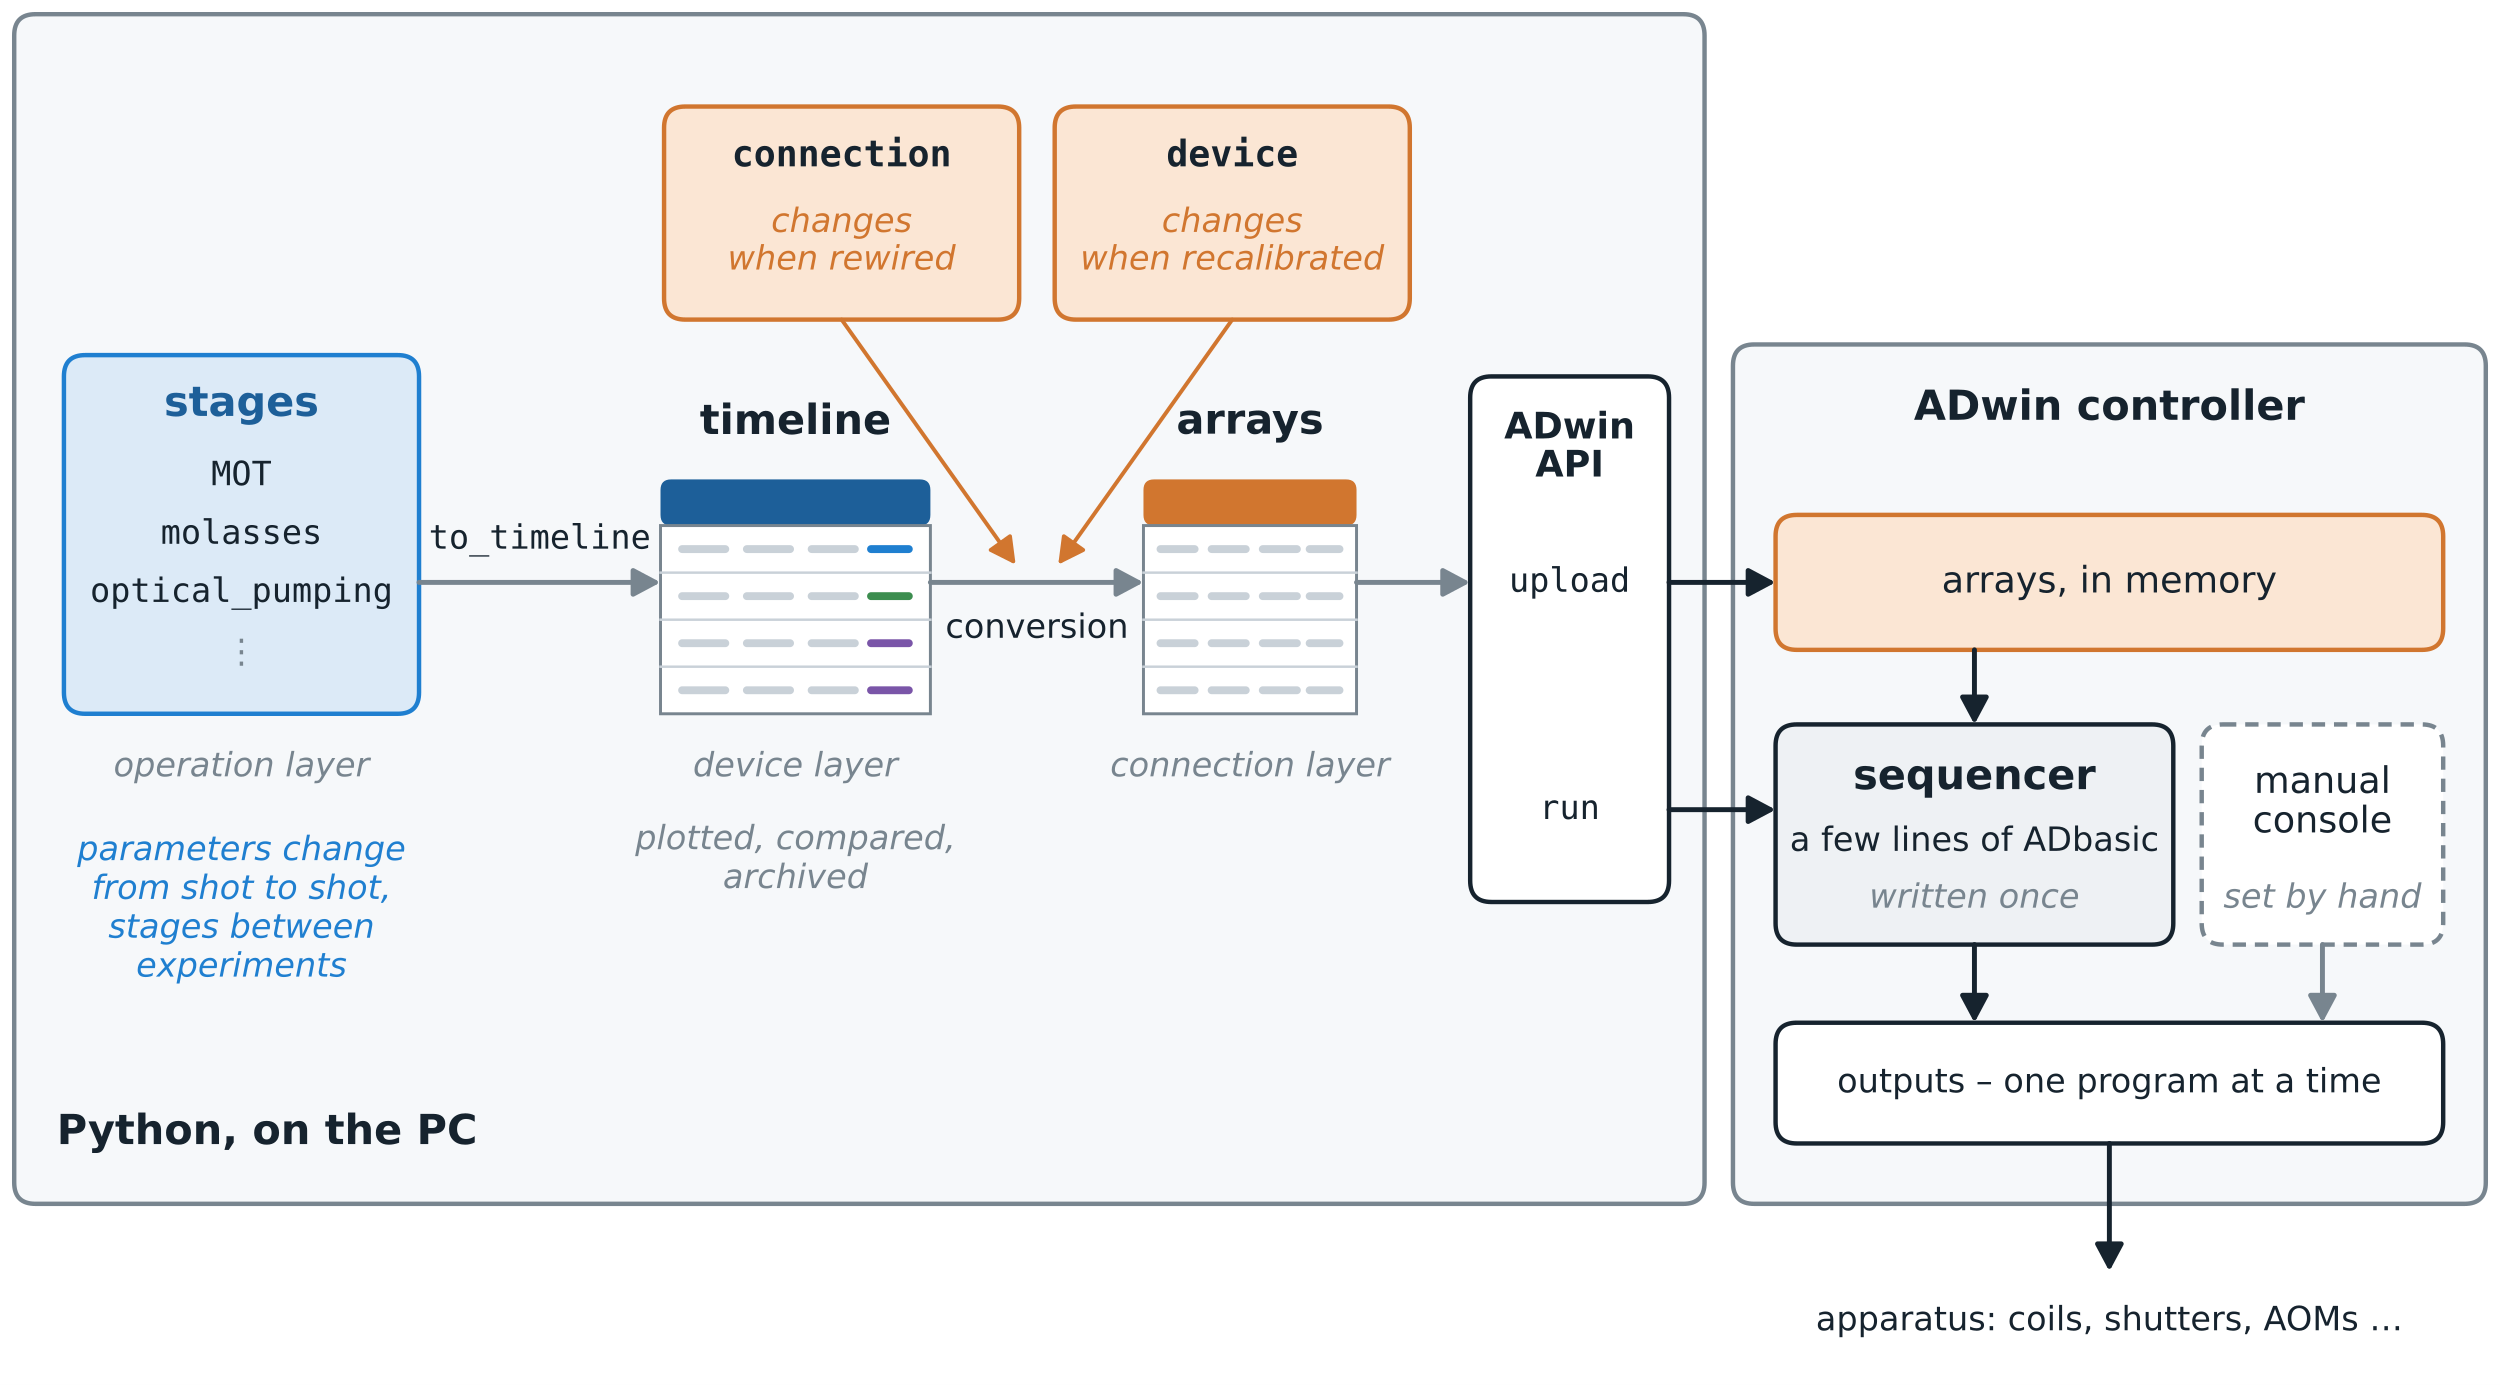
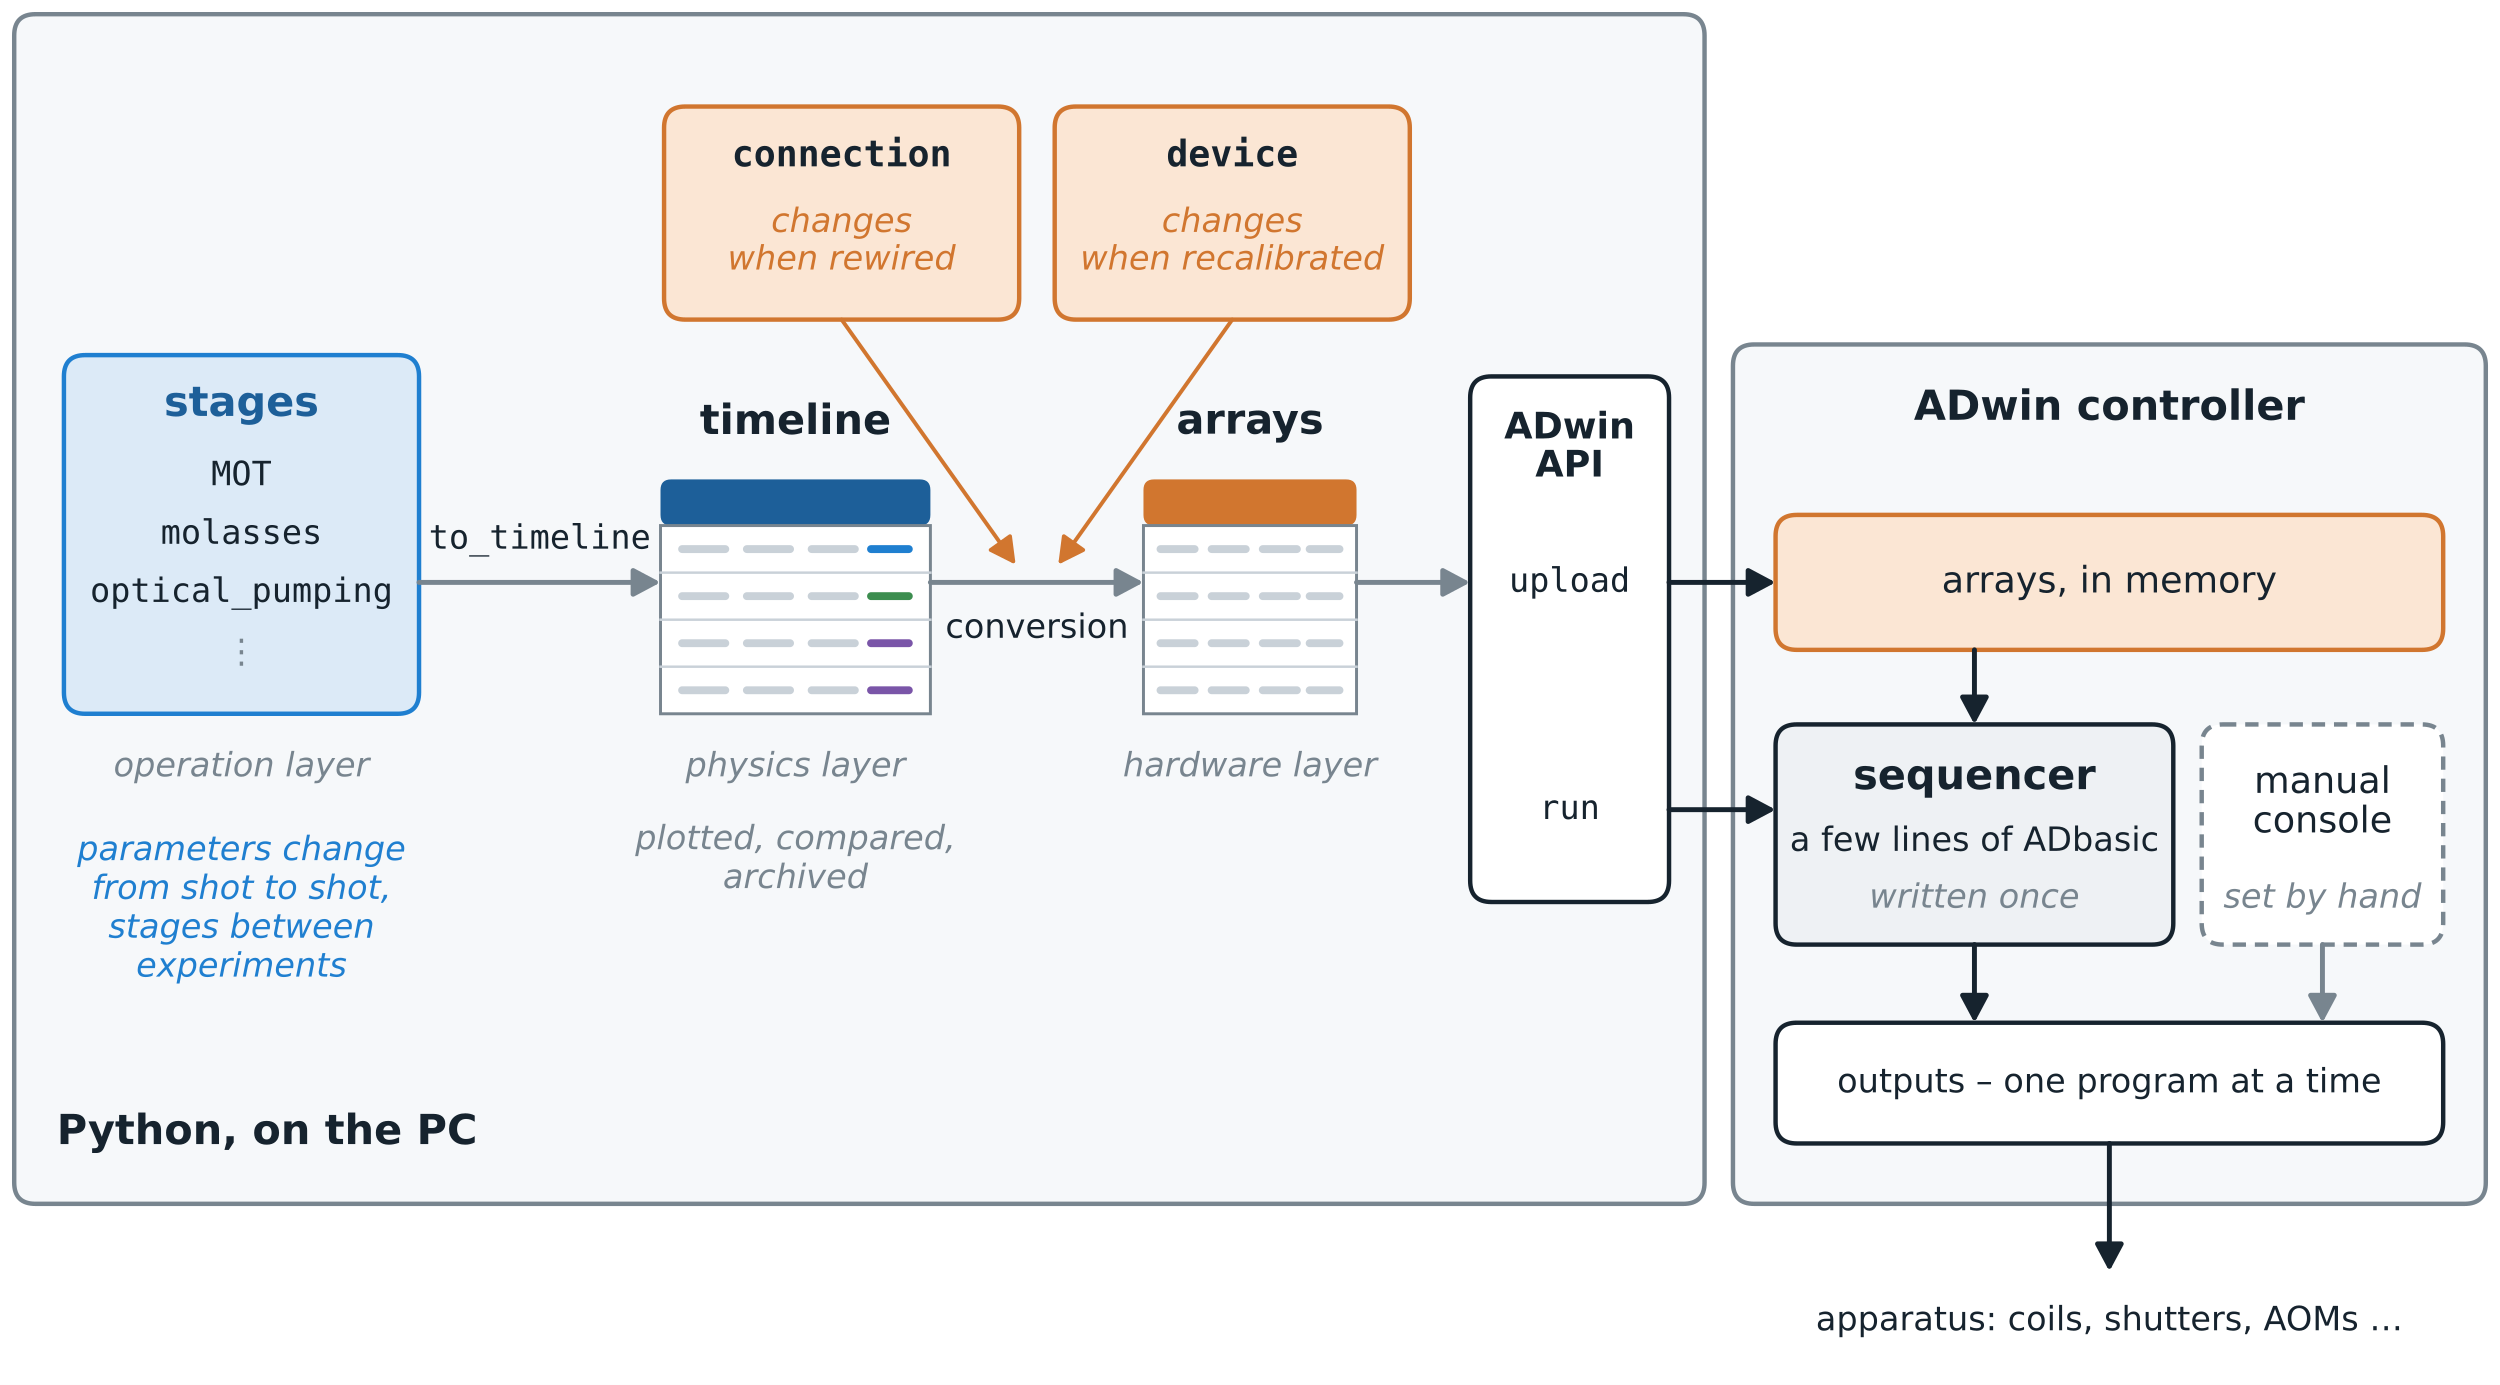
<svg xmlns="http://www.w3.org/2000/svg" width="506.88pt" height="280.8pt" viewBox="0 0 506.88 280.8" version="1.1">
  <defs>
    <style type="text/css">*{stroke-linejoin: round; stroke-linecap: butt}</style>
  </defs>
  <g id="figure_1">
    <g id="patch_1">
      <path d="M 0 280.8  L 506.88 280.8  L 506.88 0  L 0 0  z " style="fill: #ffffff" />
    </g>
    <g id="axes_1">
      <g id="patch_2">
-         <path d="M 7.2 2.88  L 341.28 2.88  Q 345.6 2.88 345.6 7.2  L 345.6 239.76  Q 345.6 244.08 341.28 244.08  L 7.2 244.08  Q 2.88 244.08 2.88 239.76  L 2.88 7.2  Q 2.88 2.88 7.2 2.88  z " clip-path="url(#pf2d067fc3a)" style="fill: #f6f8fa; stroke: #78858f; stroke-width: 0.9; stroke-linejoin: miter" />
+         <path d="M 7.2 2.88  L 341.28 2.88  Q 345.6 2.88 345.6 7.2  L 345.6 239.76  Q 345.6 244.08 341.28 244.08  L 7.2 244.08  Q 2.88 244.08 2.88 239.76  L 2.88 7.2  Q 2.88 2.88 7.2 2.88  z " clip-path="url(#p62534dc62f)" style="fill: #f6f8fa; stroke: #78858f; stroke-width: 0.9; stroke-linejoin: miter" />
      </g>
      <g id="patch_3">
-         <path d="M 355.68 69.84  L 499.68 69.84  Q 504 69.84 504 74.16  L 504 239.76  Q 504 244.08 499.68 244.08  L 355.68 244.08  Q 351.36 244.08 351.36 239.76  L 351.36 74.16  Q 351.36 69.84 355.68 69.84  z " clip-path="url(#pf2d067fc3a)" style="fill: #f6f8fa; stroke: #78858f; stroke-width: 0.9; stroke-linejoin: miter" />
+         <path d="M 355.68 69.84  L 499.68 69.84  Q 504 69.84 504 74.16  L 504 239.76  Q 504 244.08 499.68 244.08  L 355.68 244.08  Q 351.36 244.08 351.36 239.76  L 351.36 74.16  Q 351.36 69.84 355.68 69.84  z " clip-path="url(#p62534dc62f)" style="fill: #f6f8fa; stroke: #78858f; stroke-width: 0.9; stroke-linejoin: miter" />
      </g>
      <g id="patch_4">
-         <path d="M 17.28 72  L 80.64 72  Q 84.96 72 84.96 76.32  L 84.96 140.4  Q 84.96 144.72 80.64 144.72  L 17.28 144.72  Q 12.96 144.72 12.96 140.4  L 12.96 76.32  Q 12.96 72 17.28 72  z " clip-path="url(#pf2d067fc3a)" style="fill: #dceaf7; stroke: #1f7fd0; stroke-width: 0.9; stroke-linejoin: miter" />
+         <path d="M 17.28 72  L 80.64 72  Q 84.96 72 84.96 76.32  L 84.96 140.4  Q 84.96 144.72 80.64 144.72  L 17.28 144.72  Q 12.96 144.72 12.96 140.4  L 12.96 76.32  Q 12.96 72 17.28 72  z " clip-path="url(#p62534dc62f)" style="fill: #dceaf7; stroke: #1f7fd0; stroke-width: 0.9; stroke-linejoin: miter" />
      </g>
      <g id="patch_5">
-         <path d="M 138.96 21.6  L 202.32 21.6  Q 206.64 21.6 206.64 25.92  L 206.64 60.48  Q 206.64 64.8 202.32 64.8  L 138.96 64.8  Q 134.64 64.8 134.64 60.48  L 134.64 25.92  Q 134.64 21.6 138.96 21.6  z " clip-path="url(#pf2d067fc3a)" style="fill: #fbe6d4; stroke: #d1762f; stroke-width: 0.9; stroke-linejoin: miter" />
+         <path d="M 138.96 21.6  L 202.32 21.6  Q 206.64 21.6 206.64 25.92  L 206.64 60.48  Q 206.64 64.8 202.32 64.8  L 138.96 64.8  Q 134.64 64.8 134.64 60.48  L 134.64 25.92  Q 134.64 21.6 138.96 21.6  z " clip-path="url(#p62534dc62f)" style="fill: #fbe6d4; stroke: #d1762f; stroke-width: 0.9; stroke-linejoin: miter" />
      </g>
      <g id="patch_6">
-         <path d="M 218.16 21.6  L 281.52 21.6  Q 285.84 21.6 285.84 25.92  L 285.84 60.48  Q 285.84 64.8 281.52 64.8  L 218.16 64.8  Q 213.84 64.8 213.84 60.48  L 213.84 25.92  Q 213.84 21.6 218.16 21.6  z " clip-path="url(#pf2d067fc3a)" style="fill: #fbe6d4; stroke: #d1762f; stroke-width: 0.9; stroke-linejoin: miter" />
+         <path d="M 218.16 21.6  L 281.52 21.6  Q 285.84 21.6 285.84 25.92  L 285.84 60.48  Q 285.84 64.8 281.52 64.8  L 218.16 64.8  Q 213.84 64.8 213.84 60.48  L 213.84 25.92  Q 213.84 21.6 218.16 21.6  z " clip-path="url(#p62534dc62f)" style="fill: #fbe6d4; stroke: #d1762f; stroke-width: 0.9; stroke-linejoin: miter" />
      </g>
      <g id="patch_7">
-         <path d="M 302.4 76.32  L 334.08 76.32  Q 338.4 76.32 338.4 80.64  L 338.4 178.56  Q 338.4 182.88 334.08 182.88  L 302.4 182.88  Q 298.08 182.88 298.08 178.56  L 298.08 80.64  Q 298.08 76.32 302.4 76.32  z " clip-path="url(#pf2d067fc3a)" style="fill: #ffffff; stroke: #16232e; stroke-width: 0.9; stroke-linejoin: miter" />
+         <path d="M 302.4 76.32  L 334.08 76.32  Q 338.4 76.32 338.4 80.64  L 338.4 178.56  Q 338.4 182.88 334.08 182.88  L 302.4 182.88  Q 298.08 182.88 298.08 178.56  L 298.08 80.64  Q 298.08 76.32 302.4 76.32  z " clip-path="url(#p62534dc62f)" style="fill: #ffffff; stroke: #16232e; stroke-width: 0.9; stroke-linejoin: miter" />
      </g>
      <g id="patch_8">
-         <path d="M 364.32 104.4  L 491.04 104.4  Q 495.36 104.4 495.36 108.72  L 495.36 127.44  Q 495.36 131.76 491.04 131.76  L 364.32 131.76  Q 360 131.76 360 127.44  L 360 108.72  Q 360 104.4 364.32 104.4  z " clip-path="url(#pf2d067fc3a)" style="fill: #fbe6d4; stroke: #d1762f; stroke-width: 0.9; stroke-linejoin: miter" />
+         <path d="M 364.32 104.4  L 491.04 104.4  Q 495.36 104.4 495.36 108.72  L 495.36 127.44  Q 495.36 131.76 491.04 131.76  L 364.32 131.76  Q 360 131.76 360 127.44  L 360 108.72  Q 360 104.4 364.32 104.4  z " clip-path="url(#p62534dc62f)" style="fill: #fbe6d4; stroke: #d1762f; stroke-width: 0.9; stroke-linejoin: miter" />
      </g>
      <g id="patch_9">
-         <path d="M 364.32 146.88  L 436.32 146.88  Q 440.64 146.88 440.64 151.2  L 440.64 187.2  Q 440.64 191.52 436.32 191.52  L 364.32 191.52  Q 360 191.52 360 187.2  L 360 151.2  Q 360 146.88 364.32 146.88  z " clip-path="url(#pf2d067fc3a)" style="fill: #eef1f4; stroke: #16232e; stroke-width: 0.9; stroke-linejoin: miter" />
+         <path d="M 364.32 146.88  L 436.32 146.88  Q 440.64 146.88 440.64 151.2  L 440.64 187.2  Q 440.64 191.52 436.32 191.52  L 364.32 191.52  Q 360 191.52 360 187.2  L 360 151.2  Q 360 146.88 364.32 146.88  z " clip-path="url(#p62534dc62f)" style="fill: #eef1f4; stroke: #16232e; stroke-width: 0.9; stroke-linejoin: miter" />
      </g>
      <g id="patch_10">
-         <path d="M 450.72 146.88  L 491.04 146.88  Q 495.36 146.88 495.36 151.2  L 495.36 187.2  Q 495.36 191.52 491.04 191.52  L 450.72 191.52  Q 446.4 191.52 446.4 187.2  L 446.4 151.2  Q 446.4 146.88 450.72 146.88  z " clip-path="url(#pf2d067fc3a)" style="fill: #ffffff; stroke-dasharray: 2.7,1.8; stroke-dashoffset: 0; stroke: #78858f; stroke-width: 0.9; stroke-linejoin: miter" />
+         <path d="M 450.72 146.88  L 491.04 146.88  Q 495.36 146.88 495.36 151.2  L 495.36 187.2  Q 495.36 191.52 491.04 191.52  L 450.72 191.52  Q 446.4 191.52 446.4 187.2  L 446.4 151.2  Q 446.4 146.88 450.72 146.88  z " clip-path="url(#p62534dc62f)" style="fill: #ffffff; stroke-dasharray: 2.7,1.8; stroke-dashoffset: 0; stroke: #78858f; stroke-width: 0.9; stroke-linejoin: miter" />
      </g>
      <g id="patch_11">
-         <path d="M 364.32 207.36  L 491.04 207.36  Q 495.36 207.36 495.36 211.68  L 495.36 227.52  Q 495.36 231.84 491.04 231.84  L 364.32 231.84  Q 360 231.84 360 227.52  L 360 211.68  Q 360 207.36 364.32 207.36  z " clip-path="url(#pf2d067fc3a)" style="fill: #ffffff; stroke: #16232e; stroke-width: 0.9; stroke-linejoin: miter" />
+         <path d="M 364.32 207.36  L 491.04 207.36  Q 495.36 207.36 495.36 211.68  L 495.36 227.52  Q 495.36 231.84 491.04 231.84  L 364.32 231.84  Q 360 231.84 360 227.52  L 360 211.68  Q 360 207.36 364.32 207.36  z " clip-path="url(#p62534dc62f)" style="fill: #ffffff; stroke: #16232e; stroke-width: 0.9; stroke-linejoin: miter" />
      </g>
      <g id="patch_12">
-         <path d="M 136.08 97.2  L 186.48 97.2  Q 188.64 97.2 188.64 99.36  L 188.64 104.4  Q 188.64 106.56 186.48 106.56  L 136.08 106.56  Q 133.92 106.56 133.92 104.4  L 133.92 99.36  Q 133.92 97.2 136.08 97.2  z " clip-path="url(#pf2d067fc3a)" style="fill: #1d5f99" />
+         <path d="M 136.08 97.2  L 186.48 97.2  Q 188.64 97.2 188.64 99.36  L 188.64 104.4  Q 188.64 106.56 186.48 106.56  L 136.08 106.56  Q 133.92 106.56 133.92 104.4  L 133.92 99.36  Q 133.92 97.2 136.08 97.2  z " clip-path="url(#p62534dc62f)" style="fill: #1d5f99" />
      </g>
      <g id="patch_13">
-         <path d="M 133.92 106.56  L 188.64 106.56  L 188.64 144.72  L 133.92 144.72  z " clip-path="url(#pf2d067fc3a)" style="fill: #ffffff; stroke: #78858f; stroke-width: 0.6; stroke-linejoin: miter" />
+         <path d="M 133.92 106.56  L 188.64 106.56  L 188.64 144.72  L 133.92 144.72  z " clip-path="url(#p62534dc62f)" style="fill: #ffffff; stroke: #78858f; stroke-width: 0.6; stroke-linejoin: miter" />
      </g>
      <g id="patch_14">
-         <path d="M 234 97.2  L 272.88 97.2  Q 275.04 97.2 275.04 99.36  L 275.04 104.4  Q 275.04 106.56 272.88 106.56  L 234 106.56  Q 231.84 106.56 231.84 104.4  L 231.84 99.36  Q 231.84 97.2 234 97.2  z " clip-path="url(#pf2d067fc3a)" style="fill: #d1762f" />
+         <path d="M 234 97.2  L 272.88 97.2  Q 275.04 97.2 275.04 99.36  L 275.04 104.4  Q 275.04 106.56 272.88 106.56  L 234 106.56  Q 231.84 106.56 231.84 104.4  L 231.84 99.36  Q 231.84 97.2 234 97.2  z " clip-path="url(#p62534dc62f)" style="fill: #d1762f" />
      </g>
      <g id="patch_15">
-         <path d="M 231.84 106.56  L 275.04 106.56  L 275.04 144.72  L 231.84 144.72  z " clip-path="url(#pf2d067fc3a)" style="fill: #ffffff; stroke: #78858f; stroke-width: 0.6; stroke-linejoin: miter" />
+         <path d="M 231.84 106.56  L 275.04 106.56  L 275.04 144.72  L 231.84 144.72  z " clip-path="url(#p62534dc62f)" style="fill: #ffffff; stroke: #78858f; stroke-width: 0.6; stroke-linejoin: miter" />
      </g>
      <g id="text_1">
        <text style="font-weight: 700; font-size: 8.4px; font-family: 'DejaVu Sans'; text-anchor: start; fill: #16232e" x="11.52" y="231.965" transform="rotate(-0 11.52 231.9651)">Python, on the PC</text>
      </g>
      <g id="text_2">
        <text style="font-weight: 700; font-size: 8.4px; font-family: 'DejaVu Sans'; text-anchor: middle; fill: #16232e" x="427.68" y="85.118" transform="rotate(-0 427.68 85.11787)">ADwin controller</text>
      </g>
      <g id="text_3">
        <text style="font-weight: 700; font-size: 8.4px; font-family: 'DejaVu Sans'; text-anchor: middle; fill: #1d5f99" x="48.96" y="84.332" transform="rotate(-0 48.96 84.33225)">stages</text>
      </g>
      <g id="text_4">
        <text style="font-size: 6.8px; font-family: 'DejaVu Sans Mono'; text-anchor: middle; fill: #16232e" x="48.96" y="98.374" transform="rotate(-0 48.96 98.37444)">MOT</text>
      </g>
      <g id="text_5">
        <text style="font-size: 6.8px; font-family: 'DejaVu Sans Mono'; text-anchor: middle; fill: #16232e" x="48.96" y="110.254" transform="rotate(-0 48.96 110.2544)">molasses</text>
      </g>
      <g id="text_6">
        <text style="font-size: 6.8px; font-family: 'DejaVu Sans Mono'; text-anchor: middle; fill: #16232e" x="48.96" y="122.04" transform="rotate(-0 48.96 122.0399)">optical_pumping</text>
      </g>
      <g id="text_7">
        <text style="font-size: 6.8px; font-family: 'DejaVu Sans'; text-anchor: middle; fill: #78858f" x="48.96" y="134.356" transform="rotate(-0 48.96 134.3564)">⋮</text>
      </g>
      <g id="text_8">
        <text style="font-style: italic; font-size: 6.8px; font-family: 'DejaVu Sans'; text-anchor: middle; fill: #78858f" x="48.96" y="157.396" transform="rotate(-0 48.96 157.3964)">operation layer</text>
      </g>
      <g id="text_9">
        <text style="font-style: italic; font-size: 6.8px; font-family: 'DejaVu Sans'; fill: #1f7fd0" transform="translate(15.64531 174.3871)">parameters change</text>
        <text style="font-style: italic; font-size: 6.8px; font-family: 'DejaVu Sans'; fill: #1f7fd0" transform="translate(18.55922 182.2599)">from shot to shot,</text>
        <text style="font-style: italic; font-size: 6.8px; font-family: 'DejaVu Sans'; fill: #1f7fd0" transform="translate(21.96719 190.1328)">stages between</text>
        <text style="font-style: italic; font-size: 6.8px; font-family: 'DejaVu Sans'; fill: #1f7fd0" transform="translate(27.60003 198.0057)">experiments</text>
      </g>
      <g id="patch_16">
-         <path d="M 84.96 118.08  Q 109.44 118.08 132.857 118.08  " clip-path="url(#pf2d067fc3a)" style="fill: none; stroke: #78858f; stroke-linecap: round" />
-         <path d="M 128.357 115.68  L 132.857 118.08  L 128.357 120.48  z " clip-path="url(#pf2d067fc3a)" style="fill: #78858f; stroke: #78858f; stroke-linecap: round" />
+         <path d="M 84.96 118.08  Q 109.44 118.08 132.857 118.08  " clip-path="url(#p62534dc62f)" style="fill: none; stroke: #78858f; stroke-linecap: round" />
+         <path d="M 128.357 115.68  L 132.857 118.08  L 128.357 120.48  z " clip-path="url(#p62534dc62f)" style="fill: #78858f; stroke: #78858f; stroke-linecap: round" />
      </g>
      <g id="text_10">
        <text style="font-size: 6.8px; font-family: 'DejaVu Sans Mono'; text-anchor: middle; fill: #16232e" x="109.44" y="111.24" transform="rotate(-0 109.44 111.2399)">to_timeline</text>
      </g>
      <g id="text_11">
        <text style="font-weight: 700; font-size: 8.4px; font-family: 'DejaVu Sans'; text-anchor: middle; fill: #16232e" x="161.28" y="87.998" transform="rotate(-0 161.28 87.99787)">timeline</text>
      </g>
      <g id="line2d_1">
-         <path d="M 133.92 116.1  L 188.64 116.1  " clip-path="url(#pf2d067fc3a)" style="fill: none; stroke: #c9d1d8; stroke-width: 0.5; stroke-linecap: square" />
+         <path d="M 133.92 116.1  L 188.64 116.1  " clip-path="url(#p62534dc62f)" style="fill: none; stroke: #c9d1d8; stroke-width: 0.5; stroke-linecap: square" />
      </g>
      <g id="line2d_2">
-         <path d="M 133.92 125.64  L 188.64 125.64  " clip-path="url(#pf2d067fc3a)" style="fill: none; stroke: #c9d1d8; stroke-width: 0.5; stroke-linecap: square" />
+         <path d="M 133.92 125.64  L 188.64 125.64  " clip-path="url(#p62534dc62f)" style="fill: none; stroke: #c9d1d8; stroke-width: 0.5; stroke-linecap: square" />
      </g>
      <g id="line2d_3">
-         <path d="M 133.92 135.18  L 188.64 135.18  " clip-path="url(#pf2d067fc3a)" style="fill: none; stroke: #c9d1d8; stroke-width: 0.5; stroke-linecap: square" />
+         <path d="M 133.92 135.18  L 188.64 135.18  " clip-path="url(#p62534dc62f)" style="fill: none; stroke: #c9d1d8; stroke-width: 0.5; stroke-linecap: square" />
      </g>
      <g id="line2d_4">
-         <path d="M 138.298 111.33  L 147.053 111.33  " clip-path="url(#pf2d067fc3a)" style="fill: none; stroke: #c9d1d8; stroke-width: 1.6; stroke-linecap: round" />
+         <path d="M 138.298 111.33  L 147.053 111.33  " clip-path="url(#p62534dc62f)" style="fill: none; stroke: #c9d1d8; stroke-width: 1.6; stroke-linecap: round" />
      </g>
      <g id="line2d_5">
-         <path d="M 151.43 111.33  L 160.186 111.33  " clip-path="url(#pf2d067fc3a)" style="fill: none; stroke: #c9d1d8; stroke-width: 1.6; stroke-linecap: round" />
+         <path d="M 151.43 111.33  L 160.186 111.33  " clip-path="url(#p62534dc62f)" style="fill: none; stroke: #c9d1d8; stroke-width: 1.6; stroke-linecap: round" />
      </g>
      <g id="line2d_6">
-         <path d="M 164.563 111.33  L 173.318 111.33  " clip-path="url(#pf2d067fc3a)" style="fill: none; stroke: #c9d1d8; stroke-width: 1.6; stroke-linecap: round" />
+         <path d="M 164.563 111.33  L 173.318 111.33  " clip-path="url(#p62534dc62f)" style="fill: none; stroke: #c9d1d8; stroke-width: 1.6; stroke-linecap: round" />
      </g>
      <g id="line2d_7">
-         <path d="M 176.602 111.33  L 184.262 111.33  " clip-path="url(#pf2d067fc3a)" style="fill: none; stroke: #1f7fd0; stroke-width: 1.6; stroke-linecap: round" />
+         <path d="M 176.602 111.33  L 184.262 111.33  " clip-path="url(#p62534dc62f)" style="fill: none; stroke: #1f7fd0; stroke-width: 1.6; stroke-linecap: round" />
      </g>
      <g id="line2d_8">
-         <path d="M 138.298 120.87  L 147.053 120.87  " clip-path="url(#pf2d067fc3a)" style="fill: none; stroke: #c9d1d8; stroke-width: 1.6; stroke-linecap: round" />
+         <path d="M 138.298 120.87  L 147.053 120.87  " clip-path="url(#p62534dc62f)" style="fill: none; stroke: #c9d1d8; stroke-width: 1.6; stroke-linecap: round" />
      </g>
      <g id="line2d_9">
-         <path d="M 151.43 120.87  L 160.186 120.87  " clip-path="url(#pf2d067fc3a)" style="fill: none; stroke: #c9d1d8; stroke-width: 1.6; stroke-linecap: round" />
+         <path d="M 151.43 120.87  L 160.186 120.87  " clip-path="url(#p62534dc62f)" style="fill: none; stroke: #c9d1d8; stroke-width: 1.6; stroke-linecap: round" />
      </g>
      <g id="line2d_10">
-         <path d="M 164.563 120.87  L 173.318 120.87  " clip-path="url(#pf2d067fc3a)" style="fill: none; stroke: #c9d1d8; stroke-width: 1.6; stroke-linecap: round" />
+         <path d="M 164.563 120.87  L 173.318 120.87  " clip-path="url(#p62534dc62f)" style="fill: none; stroke: #c9d1d8; stroke-width: 1.6; stroke-linecap: round" />
      </g>
      <g id="line2d_11">
-         <path d="M 176.602 120.87  L 184.262 120.87  " clip-path="url(#pf2d067fc3a)" style="fill: none; stroke: #3c8d4f; stroke-width: 1.6; stroke-linecap: round" />
+         <path d="M 176.602 120.87  L 184.262 120.87  " clip-path="url(#p62534dc62f)" style="fill: none; stroke: #3c8d4f; stroke-width: 1.6; stroke-linecap: round" />
      </g>
      <g id="line2d_12">
-         <path d="M 138.298 130.41  L 147.053 130.41  " clip-path="url(#pf2d067fc3a)" style="fill: none; stroke: #c9d1d8; stroke-width: 1.6; stroke-linecap: round" />
+         <path d="M 138.298 130.41  L 147.053 130.41  " clip-path="url(#p62534dc62f)" style="fill: none; stroke: #c9d1d8; stroke-width: 1.6; stroke-linecap: round" />
      </g>
      <g id="line2d_13">
-         <path d="M 151.43 130.41  L 160.186 130.41  " clip-path="url(#pf2d067fc3a)" style="fill: none; stroke: #c9d1d8; stroke-width: 1.6; stroke-linecap: round" />
+         <path d="M 151.43 130.41  L 160.186 130.41  " clip-path="url(#p62534dc62f)" style="fill: none; stroke: #c9d1d8; stroke-width: 1.6; stroke-linecap: round" />
      </g>
      <g id="line2d_14">
-         <path d="M 164.563 130.41  L 173.318 130.41  " clip-path="url(#pf2d067fc3a)" style="fill: none; stroke: #c9d1d8; stroke-width: 1.6; stroke-linecap: round" />
+         <path d="M 164.563 130.41  L 173.318 130.41  " clip-path="url(#p62534dc62f)" style="fill: none; stroke: #c9d1d8; stroke-width: 1.6; stroke-linecap: round" />
      </g>
      <g id="line2d_15">
-         <path d="M 176.602 130.41  L 184.262 130.41  " clip-path="url(#pf2d067fc3a)" style="fill: none; stroke: #7a55a8; stroke-width: 1.6; stroke-linecap: round" />
+         <path d="M 176.602 130.41  L 184.262 130.41  " clip-path="url(#p62534dc62f)" style="fill: none; stroke: #7a55a8; stroke-width: 1.6; stroke-linecap: round" />
      </g>
      <g id="line2d_16">
-         <path d="M 138.298 139.95  L 147.053 139.95  " clip-path="url(#pf2d067fc3a)" style="fill: none; stroke: #c9d1d8; stroke-width: 1.6; stroke-linecap: round" />
+         <path d="M 138.298 139.95  L 147.053 139.95  " clip-path="url(#p62534dc62f)" style="fill: none; stroke: #c9d1d8; stroke-width: 1.6; stroke-linecap: round" />
      </g>
      <g id="line2d_17">
-         <path d="M 151.43 139.95  L 160.186 139.95  " clip-path="url(#pf2d067fc3a)" style="fill: none; stroke: #c9d1d8; stroke-width: 1.6; stroke-linecap: round" />
+         <path d="M 151.43 139.95  L 160.186 139.95  " clip-path="url(#p62534dc62f)" style="fill: none; stroke: #c9d1d8; stroke-width: 1.6; stroke-linecap: round" />
      </g>
      <g id="line2d_18">
-         <path d="M 164.563 139.95  L 173.318 139.95  " clip-path="url(#pf2d067fc3a)" style="fill: none; stroke: #c9d1d8; stroke-width: 1.6; stroke-linecap: round" />
+         <path d="M 164.563 139.95  L 173.318 139.95  " clip-path="url(#p62534dc62f)" style="fill: none; stroke: #c9d1d8; stroke-width: 1.6; stroke-linecap: round" />
      </g>
      <g id="line2d_19">
-         <path d="M 176.602 139.95  L 184.262 139.95  " clip-path="url(#pf2d067fc3a)" style="fill: none; stroke: #7a55a8; stroke-width: 1.6; stroke-linecap: round" />
+         <path d="M 176.602 139.95  L 184.262 139.95  " clip-path="url(#p62534dc62f)" style="fill: none; stroke: #7a55a8; stroke-width: 1.6; stroke-linecap: round" />
      </g>
      <g id="text_12">
-         <text style="font-style: italic; font-size: 6.8px; font-family: 'DejaVu Sans'; text-anchor: middle; fill: #78858f" x="161.28" y="157.396" transform="rotate(-0 161.28 157.3964)">device layer</text>
+         <text style="font-style: italic; font-size: 6.8px; font-family: 'DejaVu Sans'; text-anchor: middle; fill: #78858f" x="161.28" y="157.396" transform="rotate(-0 161.28 157.3964)">physics layer</text>
      </g>
      <g id="text_13">
        <text style="font-style: italic; font-size: 6.8px; font-family: 'DejaVu Sans'; fill: #78858f" transform="translate(128.7866 172.1799)">plotted, compared,</text>
        <text style="font-style: italic; font-size: 6.8px; font-family: 'DejaVu Sans'; fill: #78858f" transform="translate(146.567 180.0528)">archived</text>
      </g>
      <g id="text_14">
        <text style="font-weight: 700; font-size: 7.4px; font-family: 'DejaVu Sans Mono'; text-anchor: middle; fill: #16232e" x="170.64" y="33.722" transform="rotate(-0 170.64 33.72194)">connection</text>
      </g>
      <g id="text_15">
        <text style="font-style: italic; font-size: 6.8px; font-family: 'DejaVu Sans'; fill: #d1762f" transform="translate(156.3558 47.02912)">changes</text>
        <text style="font-style: italic; font-size: 6.8px; font-family: 'DejaVu Sans'; fill: #d1762f" transform="translate(147.5142 54.64363)">when rewired</text>
      </g>
      <g id="text_16">
        <text style="font-weight: 700; font-size: 7.4px; font-family: 'DejaVu Sans Mono'; text-anchor: middle; fill: #16232e" x="249.84" y="33.722" transform="rotate(-0 249.84 33.72194)">device</text>
      </g>
      <g id="text_17">
        <text style="font-style: italic; font-size: 6.8px; font-family: 'DejaVu Sans'; fill: #d1762f" transform="translate(235.5557 47.02912)">changes</text>
        <text style="font-style: italic; font-size: 6.8px; font-family: 'DejaVu Sans'; fill: #d1762f" transform="translate(219.0222 54.64363)">when recalibrated</text>
      </g>
      <g id="patch_17">
-         <path d="M 170.64 64.8  Q 188.28 89.64 205.428 113.787  " clip-path="url(#pf2d067fc3a)" style="fill: none; stroke: #d1762f; stroke-width: 0.8; stroke-linecap: round" />
-         <path d="M 204.779 108.728  L 205.428 113.787  L 200.866 111.508  z " clip-path="url(#pf2d067fc3a)" style="fill: #d1762f; stroke: #d1762f; stroke-width: 0.8; stroke-linecap: round" />
+         <path d="M 170.64 64.8  Q 188.28 89.64 205.428 113.787  " clip-path="url(#p62534dc62f)" style="fill: none; stroke: #d1762f; stroke-width: 0.8; stroke-linecap: round" />
+         <path d="M 204.779 108.728  L 205.428 113.787  L 200.866 111.508  z " clip-path="url(#p62534dc62f)" style="fill: #d1762f; stroke: #d1762f; stroke-width: 0.8; stroke-linecap: round" />
      </g>
      <g id="patch_18">
-         <path d="M 249.84 64.8  Q 232.2 89.64 215.052 113.787  " clip-path="url(#pf2d067fc3a)" style="fill: none; stroke: #d1762f; stroke-width: 0.8; stroke-linecap: round" />
-         <path d="M 219.614 111.508  L 215.052 113.787  L 215.701 108.728  z " clip-path="url(#pf2d067fc3a)" style="fill: #d1762f; stroke: #d1762f; stroke-width: 0.8; stroke-linecap: round" />
+         <path d="M 249.84 64.8  Q 232.2 89.64 215.052 113.787  " clip-path="url(#p62534dc62f)" style="fill: none; stroke: #d1762f; stroke-width: 0.8; stroke-linecap: round" />
+         <path d="M 219.614 111.508  L 215.052 113.787  L 215.701 108.728  z " clip-path="url(#p62534dc62f)" style="fill: #d1762f; stroke: #d1762f; stroke-width: 0.8; stroke-linecap: round" />
      </g>
      <g id="patch_19">
-         <path d="M 188.64 118.08  Q 210.24 118.08 230.778 118.08  " clip-path="url(#pf2d067fc3a)" style="fill: none; stroke: #78858f; stroke-linecap: round" />
-         <path d="M 226.278 115.68  L 230.778 118.08  L 226.278 120.48  z " clip-path="url(#pf2d067fc3a)" style="fill: #78858f; stroke: #78858f; stroke-linecap: round" />
+         <path d="M 188.64 118.08  Q 210.24 118.08 230.778 118.08  " clip-path="url(#p62534dc62f)" style="fill: none; stroke: #78858f; stroke-linecap: round" />
+         <path d="M 226.278 115.68  L 230.778 118.08  L 226.278 120.48  z " clip-path="url(#p62534dc62f)" style="fill: #78858f; stroke: #78858f; stroke-linecap: round" />
      </g>
      <g id="text_18">
        <text style="font-size: 6.8px; font-family: 'DejaVu Sans'; text-anchor: middle; fill: #16232e" x="210.24" y="129.316" transform="rotate(-0 210.24 129.3164)">conversion</text>
      </g>
      <g id="text_19">
        <text style="font-weight: 700; font-size: 8.4px; font-family: 'DejaVu Sans'; text-anchor: middle; fill: #16232e" x="253.44" y="87.932" transform="rotate(-0 253.44 87.93225)">arrays</text>
      </g>
      <g id="line2d_20">
-         <path d="M 231.84 116.1  L 275.04 116.1  " clip-path="url(#pf2d067fc3a)" style="fill: none; stroke: #c9d1d8; stroke-width: 0.5; stroke-linecap: square" />
+         <path d="M 231.84 116.1  L 275.04 116.1  " clip-path="url(#p62534dc62f)" style="fill: none; stroke: #c9d1d8; stroke-width: 0.5; stroke-linecap: square" />
      </g>
      <g id="line2d_21">
-         <path d="M 231.84 125.64  L 275.04 125.64  " clip-path="url(#pf2d067fc3a)" style="fill: none; stroke: #c9d1d8; stroke-width: 0.5; stroke-linecap: square" />
+         <path d="M 231.84 125.64  L 275.04 125.64  " clip-path="url(#p62534dc62f)" style="fill: none; stroke: #c9d1d8; stroke-width: 0.5; stroke-linecap: square" />
      </g>
      <g id="line2d_22">
-         <path d="M 231.84 135.18  L 275.04 135.18  " clip-path="url(#pf2d067fc3a)" style="fill: none; stroke: #c9d1d8; stroke-width: 0.5; stroke-linecap: square" />
+         <path d="M 231.84 135.18  L 275.04 135.18  " clip-path="url(#p62534dc62f)" style="fill: none; stroke: #c9d1d8; stroke-width: 0.5; stroke-linecap: square" />
      </g>
      <g id="line2d_23">
-         <path d="M 235.296 111.33  L 242.208 111.33  " clip-path="url(#pf2d067fc3a)" style="fill: none; stroke: #c9d1d8; stroke-width: 1.6; stroke-linecap: round" />
+         <path d="M 235.296 111.33  L 242.208 111.33  " clip-path="url(#p62534dc62f)" style="fill: none; stroke: #c9d1d8; stroke-width: 1.6; stroke-linecap: round" />
      </g>
      <g id="line2d_24">
-         <path d="M 245.664 111.33  L 252.576 111.33  " clip-path="url(#pf2d067fc3a)" style="fill: none; stroke: #c9d1d8; stroke-width: 1.6; stroke-linecap: round" />
+         <path d="M 245.664 111.33  L 252.576 111.33  " clip-path="url(#p62534dc62f)" style="fill: none; stroke: #c9d1d8; stroke-width: 1.6; stroke-linecap: round" />
      </g>
      <g id="line2d_25">
-         <path d="M 256.032 111.33  L 262.944 111.33  " clip-path="url(#pf2d067fc3a)" style="fill: none; stroke: #c9d1d8; stroke-width: 1.6; stroke-linecap: round" />
+         <path d="M 256.032 111.33  L 262.944 111.33  " clip-path="url(#p62534dc62f)" style="fill: none; stroke: #c9d1d8; stroke-width: 1.6; stroke-linecap: round" />
      </g>
      <g id="line2d_26">
-         <path d="M 265.536 111.33  L 271.584 111.33  " clip-path="url(#pf2d067fc3a)" style="fill: none; stroke: #c9d1d8; stroke-width: 1.6; stroke-linecap: round" />
+         <path d="M 265.536 111.33  L 271.584 111.33  " clip-path="url(#p62534dc62f)" style="fill: none; stroke: #c9d1d8; stroke-width: 1.6; stroke-linecap: round" />
      </g>
      <g id="line2d_27">
-         <path d="M 235.296 120.87  L 242.208 120.87  " clip-path="url(#pf2d067fc3a)" style="fill: none; stroke: #c9d1d8; stroke-width: 1.6; stroke-linecap: round" />
+         <path d="M 235.296 120.87  L 242.208 120.87  " clip-path="url(#p62534dc62f)" style="fill: none; stroke: #c9d1d8; stroke-width: 1.6; stroke-linecap: round" />
      </g>
      <g id="line2d_28">
-         <path d="M 245.664 120.87  L 252.576 120.87  " clip-path="url(#pf2d067fc3a)" style="fill: none; stroke: #c9d1d8; stroke-width: 1.6; stroke-linecap: round" />
+         <path d="M 245.664 120.87  L 252.576 120.87  " clip-path="url(#p62534dc62f)" style="fill: none; stroke: #c9d1d8; stroke-width: 1.6; stroke-linecap: round" />
      </g>
      <g id="line2d_29">
-         <path d="M 256.032 120.87  L 262.944 120.87  " clip-path="url(#pf2d067fc3a)" style="fill: none; stroke: #c9d1d8; stroke-width: 1.6; stroke-linecap: round" />
+         <path d="M 256.032 120.87  L 262.944 120.87  " clip-path="url(#p62534dc62f)" style="fill: none; stroke: #c9d1d8; stroke-width: 1.6; stroke-linecap: round" />
      </g>
      <g id="line2d_30">
-         <path d="M 265.536 120.87  L 271.584 120.87  " clip-path="url(#pf2d067fc3a)" style="fill: none; stroke: #c9d1d8; stroke-width: 1.6; stroke-linecap: round" />
+         <path d="M 265.536 120.87  L 271.584 120.87  " clip-path="url(#p62534dc62f)" style="fill: none; stroke: #c9d1d8; stroke-width: 1.6; stroke-linecap: round" />
      </g>
      <g id="line2d_31">
-         <path d="M 235.296 130.41  L 242.208 130.41  " clip-path="url(#pf2d067fc3a)" style="fill: none; stroke: #c9d1d8; stroke-width: 1.6; stroke-linecap: round" />
+         <path d="M 235.296 130.41  L 242.208 130.41  " clip-path="url(#p62534dc62f)" style="fill: none; stroke: #c9d1d8; stroke-width: 1.6; stroke-linecap: round" />
      </g>
      <g id="line2d_32">
-         <path d="M 245.664 130.41  L 252.576 130.41  " clip-path="url(#pf2d067fc3a)" style="fill: none; stroke: #c9d1d8; stroke-width: 1.6; stroke-linecap: round" />
+         <path d="M 245.664 130.41  L 252.576 130.41  " clip-path="url(#p62534dc62f)" style="fill: none; stroke: #c9d1d8; stroke-width: 1.6; stroke-linecap: round" />
      </g>
      <g id="line2d_33">
-         <path d="M 256.032 130.41  L 262.944 130.41  " clip-path="url(#pf2d067fc3a)" style="fill: none; stroke: #c9d1d8; stroke-width: 1.6; stroke-linecap: round" />
+         <path d="M 256.032 130.41  L 262.944 130.41  " clip-path="url(#p62534dc62f)" style="fill: none; stroke: #c9d1d8; stroke-width: 1.6; stroke-linecap: round" />
      </g>
      <g id="line2d_34">
-         <path d="M 265.536 130.41  L 271.584 130.41  " clip-path="url(#pf2d067fc3a)" style="fill: none; stroke: #c9d1d8; stroke-width: 1.6; stroke-linecap: round" />
+         <path d="M 265.536 130.41  L 271.584 130.41  " clip-path="url(#p62534dc62f)" style="fill: none; stroke: #c9d1d8; stroke-width: 1.6; stroke-linecap: round" />
      </g>
      <g id="line2d_35">
-         <path d="M 235.296 139.95  L 242.208 139.95  " clip-path="url(#pf2d067fc3a)" style="fill: none; stroke: #c9d1d8; stroke-width: 1.6; stroke-linecap: round" />
+         <path d="M 235.296 139.95  L 242.208 139.95  " clip-path="url(#p62534dc62f)" style="fill: none; stroke: #c9d1d8; stroke-width: 1.6; stroke-linecap: round" />
      </g>
      <g id="line2d_36">
-         <path d="M 245.664 139.95  L 252.576 139.95  " clip-path="url(#pf2d067fc3a)" style="fill: none; stroke: #c9d1d8; stroke-width: 1.6; stroke-linecap: round" />
+         <path d="M 245.664 139.95  L 252.576 139.95  " clip-path="url(#p62534dc62f)" style="fill: none; stroke: #c9d1d8; stroke-width: 1.6; stroke-linecap: round" />
      </g>
      <g id="line2d_37">
-         <path d="M 256.032 139.95  L 262.944 139.95  " clip-path="url(#pf2d067fc3a)" style="fill: none; stroke: #c9d1d8; stroke-width: 1.6; stroke-linecap: round" />
+         <path d="M 256.032 139.95  L 262.944 139.95  " clip-path="url(#p62534dc62f)" style="fill: none; stroke: #c9d1d8; stroke-width: 1.6; stroke-linecap: round" />
      </g>
      <g id="line2d_38">
-         <path d="M 265.536 139.95  L 271.584 139.95  " clip-path="url(#pf2d067fc3a)" style="fill: none; stroke: #c9d1d8; stroke-width: 1.6; stroke-linecap: round" />
+         <path d="M 265.536 139.95  L 271.584 139.95  " clip-path="url(#p62534dc62f)" style="fill: none; stroke: #c9d1d8; stroke-width: 1.6; stroke-linecap: round" />
      </g>
      <g id="text_20">
-         <text style="font-style: italic; font-size: 6.8px; font-family: 'DejaVu Sans'; text-anchor: middle; fill: #78858f" x="253.44" y="157.396" transform="rotate(-0 253.44 157.3964)">connection layer</text>
+         <text style="font-style: italic; font-size: 6.8px; font-family: 'DejaVu Sans'; text-anchor: middle; fill: #78858f" x="253.44" y="157.396" transform="rotate(-0 253.44 157.3964)">hardware layer</text>
      </g>
      <g id="text_21">
        <text style="font-weight: 700; font-size: 7.4px; font-family: 'DejaVu Sans'; fill: #16232e" transform="translate(304.9842 88.89989)">ADwin</text>
        <text style="font-weight: 700; font-size: 7.4px; font-family: 'DejaVu Sans'; fill: #16232e" transform="translate(311.288 96.62399)">API</text>
      </g>
      <g id="text_22">
        <text style="font-size: 6.8px; font-family: 'DejaVu Sans Mono'; text-anchor: middle; fill: #16232e" x="318.24" y="119.974" transform="rotate(-0 318.24 119.9744)">upload</text>
      </g>
      <g id="text_23">
        <text style="font-size: 6.8px; font-family: 'DejaVu Sans Mono'; text-anchor: middle; fill: #16232e" x="318.24" y="166.054" transform="rotate(-0 318.24 166.0544)">run</text>
      </g>
      <g id="patch_20">
-         <path d="M 275.04 118.08  Q 286.56 118.08 297.017 118.08  " clip-path="url(#pf2d067fc3a)" style="fill: none; stroke: #78858f; stroke-linecap: round" />
-         <path d="M 292.517 115.68  L 297.017 118.08  L 292.517 120.48  z " clip-path="url(#pf2d067fc3a)" style="fill: #78858f; stroke: #78858f; stroke-linecap: round" />
+         <path d="M 275.04 118.08  Q 286.56 118.08 297.017 118.08  " clip-path="url(#p62534dc62f)" style="fill: none; stroke: #78858f; stroke-linecap: round" />
+         <path d="M 292.517 115.68  L 297.017 118.08  L 292.517 120.48  z " clip-path="url(#p62534dc62f)" style="fill: #78858f; stroke: #78858f; stroke-linecap: round" />
      </g>
      <g id="patch_21">
-         <path d="M 338.4 118.08  Q 349.2 118.08 358.938 118.08  " clip-path="url(#pf2d067fc3a)" style="fill: none; stroke: #16232e; stroke-linecap: round" />
-         <path d="M 354.438 115.68  L 358.938 118.08  L 354.438 120.48  z " clip-path="url(#pf2d067fc3a)" style="fill: #16232e; stroke: #16232e; stroke-linecap: round" />
+         <path d="M 338.4 118.08  Q 349.2 118.08 358.938 118.08  " clip-path="url(#p62534dc62f)" style="fill: none; stroke: #16232e; stroke-linecap: round" />
+         <path d="M 354.438 115.68  L 358.938 118.08  L 354.438 120.48  z " clip-path="url(#p62534dc62f)" style="fill: #16232e; stroke: #16232e; stroke-linecap: round" />
      </g>
      <g id="patch_22">
-         <path d="M 338.4 164.16  Q 349.2 164.16 358.938 164.16  " clip-path="url(#pf2d067fc3a)" style="fill: none; stroke: #16232e; stroke-linecap: round" />
-         <path d="M 354.438 161.76  L 358.938 164.16  L 354.438 166.56  z " clip-path="url(#pf2d067fc3a)" style="fill: #16232e; stroke: #16232e; stroke-linecap: round" />
+         <path d="M 338.4 164.16  Q 349.2 164.16 358.938 164.16  " clip-path="url(#p62534dc62f)" style="fill: none; stroke: #16232e; stroke-linecap: round" />
+         <path d="M 354.438 161.76  L 358.938 164.16  L 354.438 166.56  z " clip-path="url(#p62534dc62f)" style="fill: #16232e; stroke: #16232e; stroke-linecap: round" />
      </g>
      <g id="text_24">
        <text style="font-size: 7.4px; font-family: 'DejaVu Sans'; text-anchor: middle; fill: #16232e" x="427.68" y="120.122" transform="rotate(-0 427.68 120.1219)">arrays, in memory</text>
      </g>
      <g id="text_25">
        <text style="font-weight: 700; font-size: 8.4px; font-family: 'DejaVu Sans'; text-anchor: middle; fill: #16232e" x="400.32" y="159.998" transform="rotate(-0 400.32 159.9979)">sequencer</text>
      </g>
      <g id="text_26">
        <text style="font-size: 6.8px; font-family: 'DejaVu Sans'; text-anchor: middle; fill: #16232e" x="400.32" y="172.516" transform="rotate(-0 400.32 172.5164)">a few lines of ADbasic</text>
      </g>
      <g id="text_27">
        <text style="font-style: italic; font-size: 6.8px; font-family: 'DejaVu Sans'; text-anchor: middle; fill: #78858f" x="400.32" y="184.036" transform="rotate(-0 400.32 184.0364)">written once</text>
      </g>
      <g id="patch_23">
-         <path d="M 400.32 131.76  Q 400.32 139.32 400.32 145.817  " clip-path="url(#pf2d067fc3a)" style="fill: none; stroke: #16232e; stroke-linecap: round" />
-         <path d="M 402.72 141.317  L 400.32 145.817  L 397.92 141.317  z " clip-path="url(#pf2d067fc3a)" style="fill: #16232e; stroke: #16232e; stroke-linecap: round" />
+         <path d="M 400.32 131.76  Q 400.32 139.32 400.32 145.817  " clip-path="url(#p62534dc62f)" style="fill: none; stroke: #16232e; stroke-linecap: round" />
+         <path d="M 402.72 141.317  L 400.32 145.817  L 397.92 141.317  z " clip-path="url(#p62534dc62f)" style="fill: #16232e; stroke: #16232e; stroke-linecap: round" />
      </g>
      <g id="text_28">
        <text style="font-size: 7.4px; font-family: 'DejaVu Sans'; fill: #16232e" transform="translate(457.0235 160.7593)">manual</text>
        <text style="font-size: 7.4px; font-family: 'DejaVu Sans'; fill: #16232e" transform="translate(456.7408 168.7646)">console</text>
      </g>
      <g id="text_29">
        <text style="font-style: italic; font-size: 6.8px; font-family: 'DejaVu Sans'; text-anchor: middle; fill: #78858f" x="470.88" y="184.036" transform="rotate(-0 470.88 184.0364)">set by hand</text>
      </g>
      <g id="text_30">
        <text style="font-size: 6.8px; font-family: 'DejaVu Sans'; text-anchor: middle; fill: #16232e" x="427.68" y="221.476" transform="rotate(-0 427.68 221.4764)">outputs – one program at a time</text>
      </g>
      <g id="patch_24">
-         <path d="M 400.32 191.52  Q 400.32 199.44 400.32 206.298  " clip-path="url(#pf2d067fc3a)" style="fill: none; stroke: #16232e; stroke-linecap: round" />
-         <path d="M 402.72 201.798  L 400.32 206.298  L 397.92 201.798  z " clip-path="url(#pf2d067fc3a)" style="fill: #16232e; stroke: #16232e; stroke-linecap: round" />
+         <path d="M 400.32 191.52  Q 400.32 199.44 400.32 206.298  " clip-path="url(#p62534dc62f)" style="fill: none; stroke: #16232e; stroke-linecap: round" />
+         <path d="M 402.72 201.798  L 400.32 206.298  L 397.92 201.798  z " clip-path="url(#p62534dc62f)" style="fill: #16232e; stroke: #16232e; stroke-linecap: round" />
      </g>
      <g id="patch_25">
-         <path d="M 470.88 191.52  Q 470.88 199.44 470.88 206.298  " clip-path="url(#pf2d067fc3a)" style="fill: none; stroke: #78858f; stroke-linecap: round" />
-         <path d="M 473.28 201.798  L 470.88 206.298  L 468.48 201.798  z " clip-path="url(#pf2d067fc3a)" style="fill: #78858f; stroke: #78858f; stroke-linecap: round" />
+         <path d="M 470.88 191.52  Q 470.88 199.44 470.88 206.298  " clip-path="url(#p62534dc62f)" style="fill: none; stroke: #78858f; stroke-linecap: round" />
+         <path d="M 473.28 201.798  L 470.88 206.298  L 468.48 201.798  z " clip-path="url(#p62534dc62f)" style="fill: #78858f; stroke: #78858f; stroke-linecap: round" />
      </g>
      <g id="patch_26">
-         <path d="M 427.68 231.84  Q 427.68 244.8 427.68 256.697  " clip-path="url(#pf2d067fc3a)" style="fill: none; stroke: #16232e; stroke-linecap: round" />
-         <path d="M 430.08 252.197  L 427.68 256.697  L 425.28 252.197  z " clip-path="url(#pf2d067fc3a)" style="fill: #16232e; stroke: #16232e; stroke-linecap: round" />
+         <path d="M 427.68 231.84  Q 427.68 244.8 427.68 256.697  " clip-path="url(#p62534dc62f)" style="fill: none; stroke: #16232e; stroke-linecap: round" />
+         <path d="M 430.08 252.197  L 427.68 256.697  L 425.28 252.197  z " clip-path="url(#p62534dc62f)" style="fill: #16232e; stroke: #16232e; stroke-linecap: round" />
      </g>
      <g id="text_31">
        <text style="font-size: 6.8px; font-family: 'DejaVu Sans'; text-anchor: middle; fill: #16232e" x="427.68" y="269.716" transform="rotate(-0 427.68 269.7164)">apparatus: coils, shutters, AOMs …</text>
      </g>
    </g>
  </g>
  <defs>
-     <clipPath id="pf2d067fc3a">
+     <clipPath id="p62534dc62f">
      <rect x="1.44" y="1.44" width="504" height="277.92" />
    </clipPath>
  </defs>
</svg>
